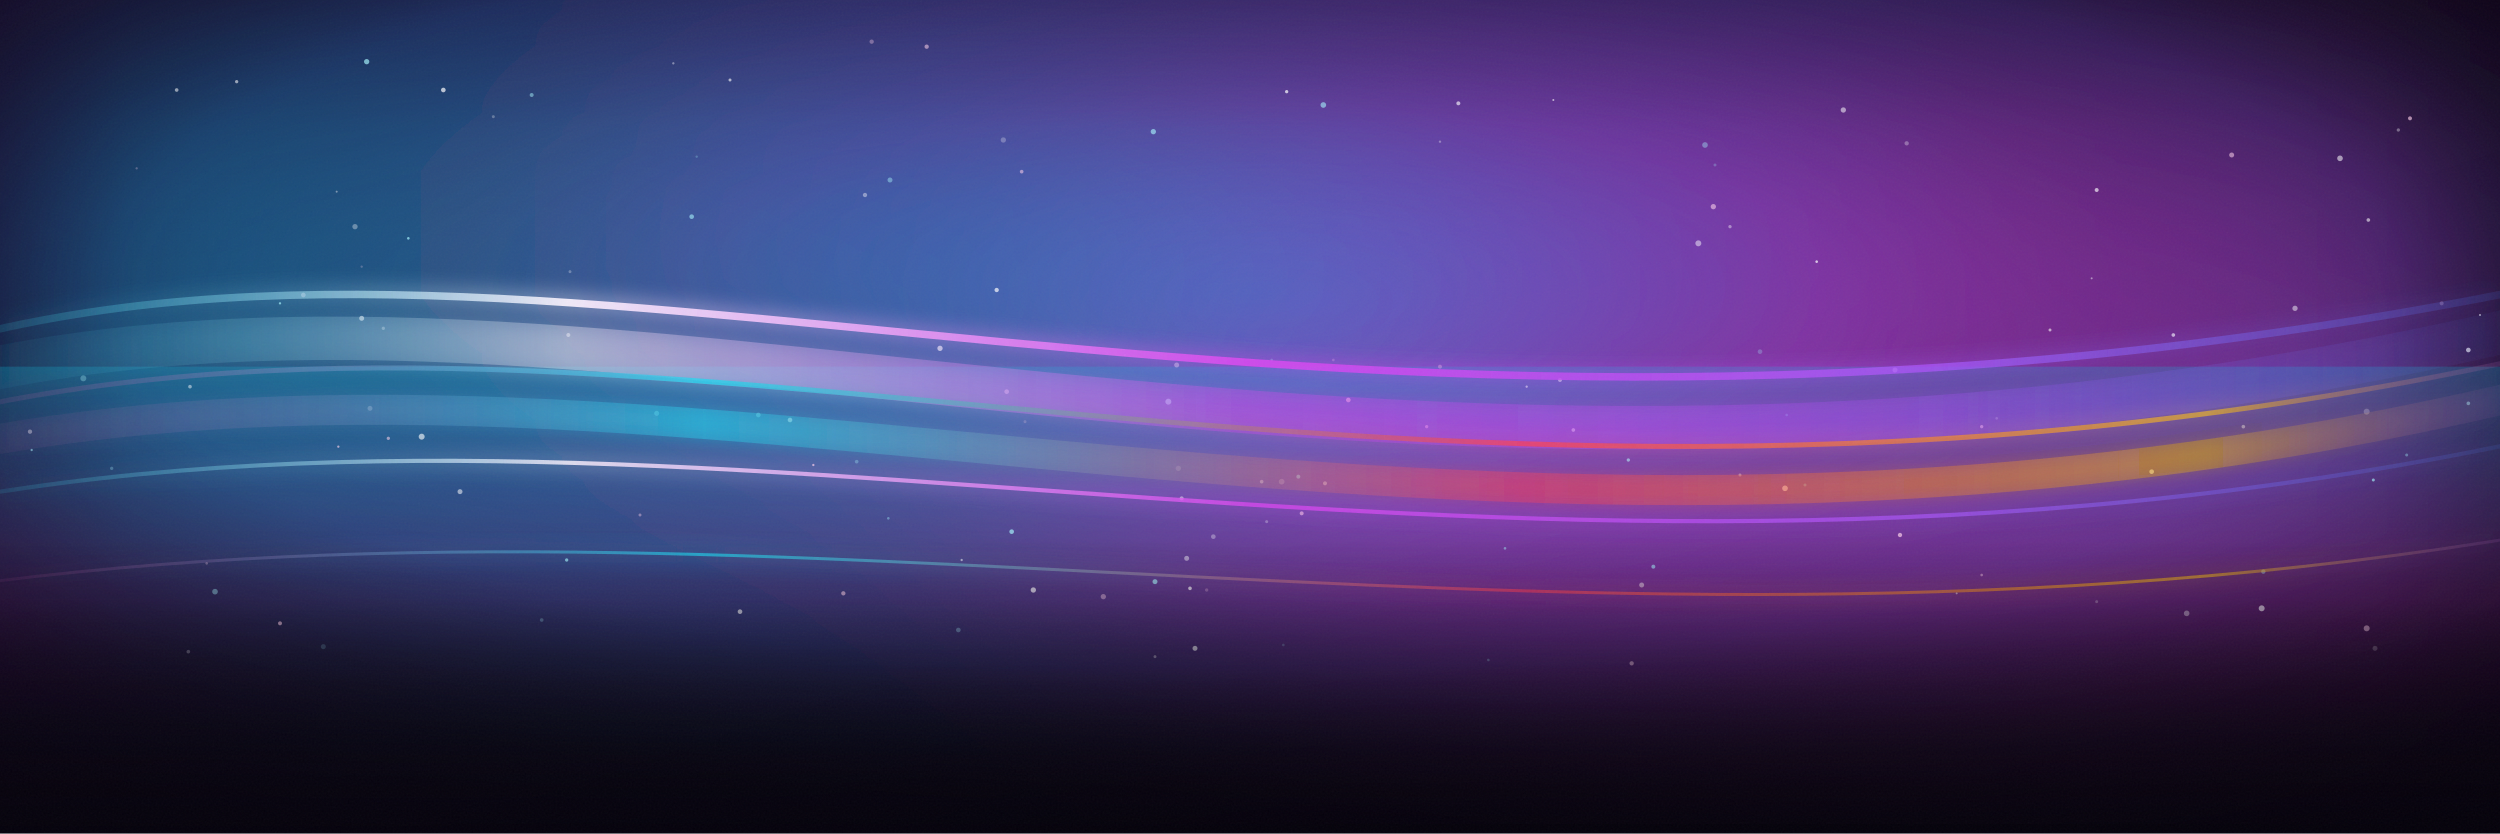
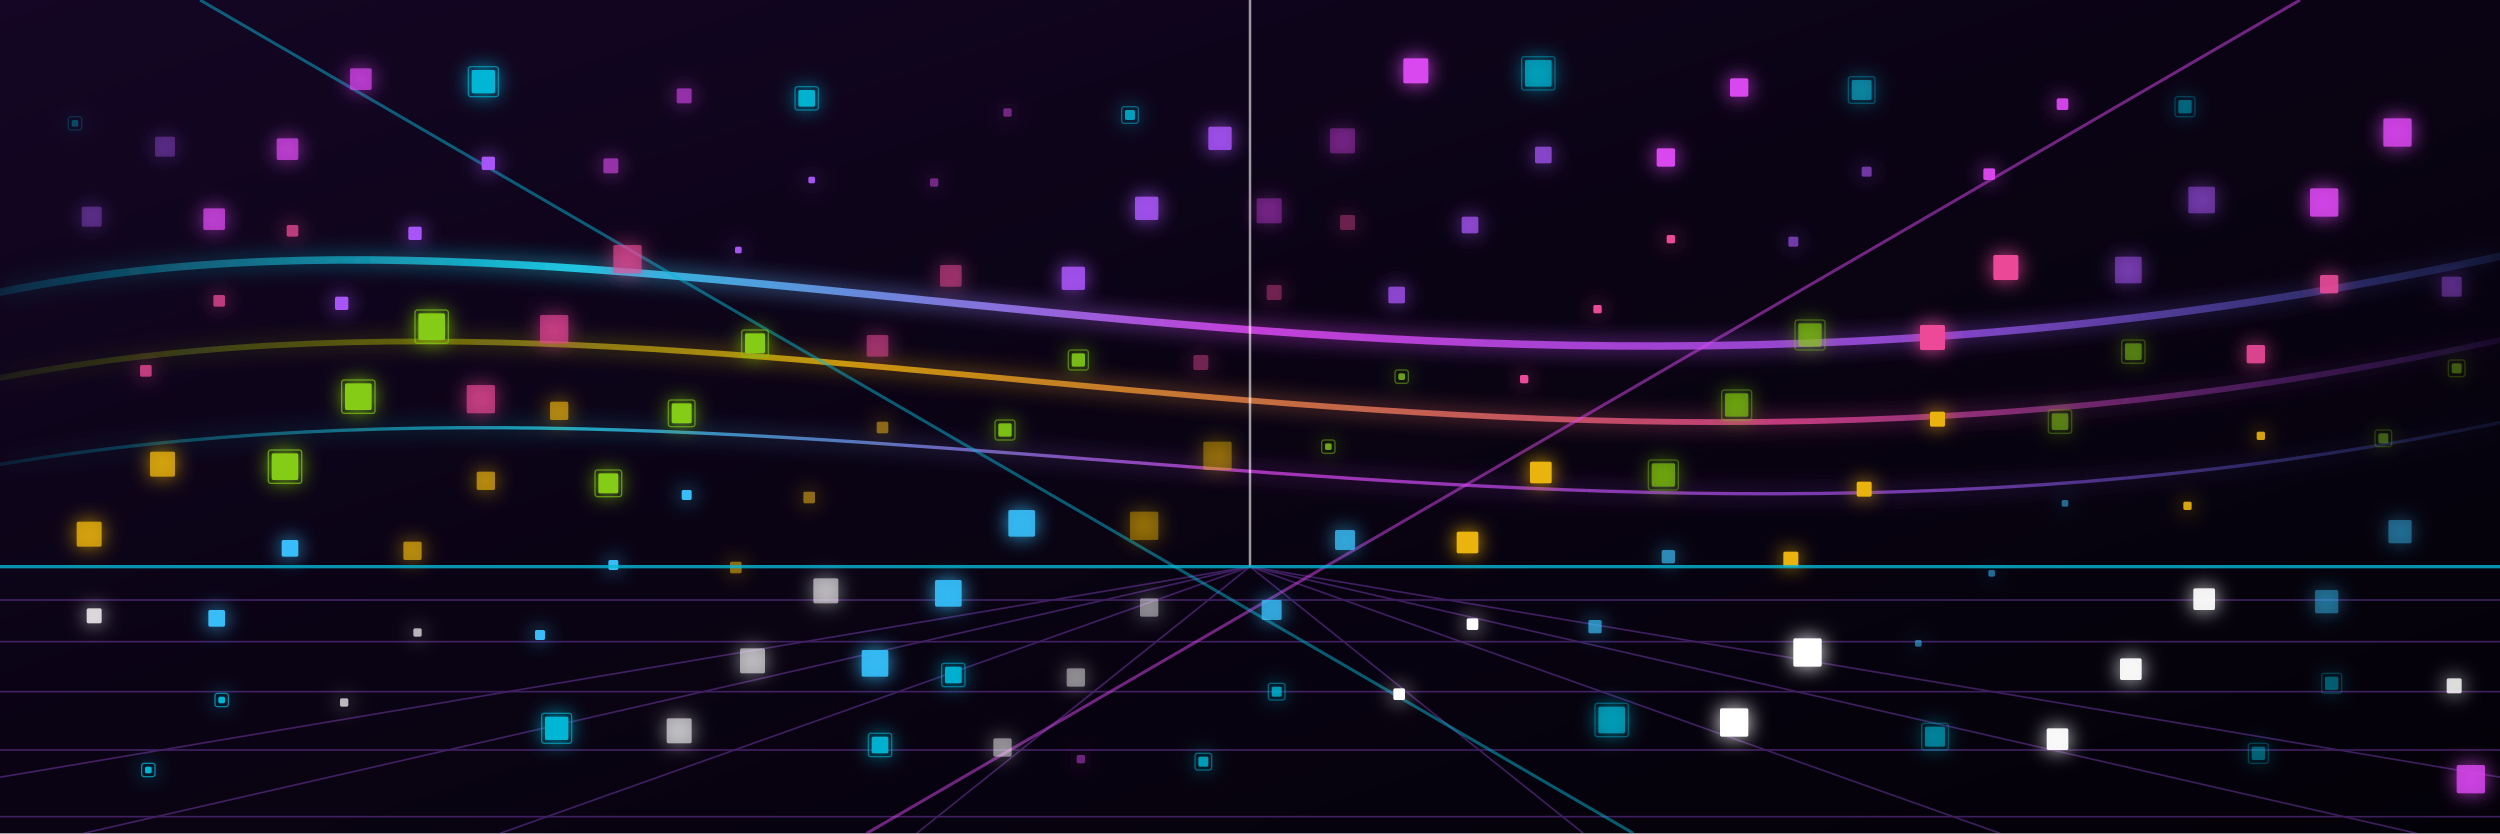
<svg xmlns="http://www.w3.org/2000/svg" viewBox="0 0 1500 500" width="1500" height="500" preserveAspectRatio="xMidYMid slice">
  <defs>
    <linearGradient id="b6-bg" x1="0" y1="0" x2="1" y2="1">
      <stop offset="0%" stop-color="#140624" />
      <stop offset="45%" stop-color="#0a0314" />
-       <stop offset="100%" stop-color="#04010a" />
+       <stop offset="100%" stop-color="#030108" />
    </linearGradient>
-     <radialGradient id="b6-holo-glow" cx="50%" cy="35%" r="65%">
-       <stop offset="0%" stop-color="#06b6d4" stop-opacity="0.38" />
-       <stop offset="35%" stop-color="#d946ef" stop-opacity="0.3" />
-       <stop offset="70%" stop-color="#6366f1" stop-opacity="0.2" />
-       <stop offset="100%" stop-color="#000" stop-opacity="0" />
-     </radialGradient>
-     <linearGradient id="b6-ribbon-1" x1="0" y1="0" x2="1" y2="0">
+     <linearGradient id="b6-holo-laser-1" x1="0" y1="0" x2="1" y2="0">
      <stop offset="0%" stop-color="#06b6d4" stop-opacity="0" />
-       <stop offset="25%" stop-color="#fdf4ff" stop-opacity="0.95" />
+       <stop offset="25%" stop-color="#22d3ee" stop-opacity="0.95" />
      <stop offset="50%" stop-color="#d946ef" stop-opacity="0.9" />
      <stop offset="75%" stop-color="#a855f7" stop-opacity="0.8" />
      <stop offset="100%" stop-color="#3b82f6" stop-opacity="0" />
    </linearGradient>
-     <linearGradient id="b6-ribbon-2" x1="0" y1="0" x2="1" y2="0">
-       <stop offset="0%" stop-color="#ec4899" stop-opacity="0" />
-       <stop offset="30%" stop-color="#22d3ee" stop-opacity="0.9" />
-       <stop offset="60%" stop-color="#f43f5e" stop-opacity="0.85" />
-       <stop offset="85%" stop-color="#eab308" stop-opacity="0.75" />
+     <linearGradient id="b6-holo-laser-2" x1="0" y1="0" x2="1" y2="0">
+       <stop offset="0%" stop-color="#84cc16" stop-opacity="0" />
+       <stop offset="35%" stop-color="#eab308" stop-opacity="0.9" />
+       <stop offset="70%" stop-color="#ec4899" stop-opacity="0.85" />
      <stop offset="100%" stop-color="#7c3aed" stop-opacity="0" />
    </linearGradient>
-     <linearGradient id="b6-horizon" x1="0" y1="0" x2="0" y2="1">
-       <stop offset="0%" stop-color="#06b6d4" stop-opacity="0.25" />
-       <stop offset="50%" stop-color="#d946ef" stop-opacity="0.15" />
-       <stop offset="100%" stop-color="#000" stop-opacity="0" />
-     </linearGradient>
-     <linearGradient id="b6-fade" x1="0" y1="0" x2="0" y2="1">
-       <stop offset="65%" stop-color="#04010a" stop-opacity="0" />
-       <stop offset="100%" stop-color="#04010a" stop-opacity="0.85" />
-     </linearGradient>
-     <filter id="b6-blur-heavy" x="-20%" y="-20%" width="140%" height="140%">
-       <feGaussianBlur stdDeviation="80" />
-     </filter>
-     <filter id="b6-glow" x="-20%" y="-20%" width="140%" height="140%">
+     <filter id="b6-glow">
      <feGaussianBlur stdDeviation="6" result="blur" />
      <feMerge>
        <feMergeNode in="blur" />
        <feMergeNode in="SourceGraphic" />
      </feMerge>
    </filter>
-     <filter id="b6-grain">
-       <feTurbulence type="fractalNoise" baseFrequency="0.85" numOctaves="2" stitchTiles="stitch" result="n" />
-       <feColorMatrix type="matrix" values="1 0 0 0 0  0 1 0 0 0  0 0 1 0 0  0 0 0 0.04 0" />
-     </filter>
  </defs>
  <rect width="1500" height="500" fill="url(#b6-bg)" />
-   <rect width="1500" height="500" fill="url(#b6-holo-glow)" />
-   <g filter="url(#b6-blur-heavy)">
-     <ellipse cx="400" cy="180" rx="520" ry="180" fill="#06b6d4" opacity="0.38" />
-     <ellipse cx="1100" cy="220" rx="480" ry="190" fill="#d946ef" opacity="0.4" />
-     <ellipse cx="750" cy="140" rx="400" ry="150" fill="#6366f1" opacity="0.35" />
-   </g>
-   <rect y="220" width="1500" height="280" fill="url(#b6-horizon)" />
-   <g opacity="0.88">
-     <circle cx="266" cy="54" r="1.4" fill="#ffffff" opacity="0.78" />
-     <circle cx="772" cy="55" r="1.0" fill="#ffffff" opacity="0.80" />
-     <circle cx="1071" cy="293" r="1.7" fill="#ffffff" opacity="0.77" />
-     <circle cx="760" cy="313" r="0.9" fill="#ffffff" opacity="0.32" />
-     <circle cx="1357" cy="365" r="1.8" fill="#ffffff" opacity="0.67" />
-     <circle cx="706" cy="219" r="1.5" fill="#ffffff" opacity="0.42" />
-     <circle cx="213" cy="136" r="1.6" fill="#ffffff" opacity="0.39" />
-     <circle cx="1230" cy="198" r="0.9" fill="#ffffff" opacity="0.65" />
-     <circle cx="944" cy="258" r="1.1" fill="#ffffff" opacity="0.65" />
-     <circle cx="1090" cy="157" r="0.8" fill="#ffffff" opacity="0.80" />
-     <circle cx="1377" cy="185" r="1.6" fill="#ffffff" opacity="0.55" />
-     <circle cx="1291" cy="283" r="1.4" fill="#ffffff" opacity="0.75" />
-     <circle cx="1420" cy="247" r="1.8" fill="#ffffff" opacity="0.27" />
-     <circle cx="1304" cy="201" r="1.1" fill="#ffffff" opacity="0.73" />
-     <circle cx="1255" cy="167" r="0.6" fill="#ffffff" opacity="0.52" />
-     <circle cx="707" cy="281" r="1.6" fill="#ffffff" opacity="0.28" />
-     <circle cx="519" cy="117" r="1.3" fill="#ffffff" opacity="0.46" />
-     <circle cx="342" cy="163" r="0.9" fill="#ffffff" opacity="0.32" />
-     <circle cx="1421" cy="132" r="1.1" fill="#ffffff" opacity="0.63" />
-     <circle cx="1488" cy="189" r="0.6" fill="#ffffff" opacity="0.66" />
-     <circle cx="1019" cy="146" r="1.8" fill="#ffffff" opacity="0.54" />
-     <circle cx="106" cy="54" r="1.1" fill="#ffffff" opacity="0.60" />
-     <circle cx="757" cy="289" r="1.1" fill="#ffffff" opacity="0.60" />
-     <circle cx="1312" cy="368" r="1.7" fill="#ffffff" opacity="0.43" />
-     <circle cx="709" cy="299" r="1.2" fill="#ffffff" opacity="0.54" />
-     <circle cx="795" cy="290" r="1.2" fill="#ffffff" opacity="0.64" />
-     <circle cx="728" cy="322" r="1.4" fill="#ffffff" opacity="0.36" />
-     <circle cx="1258" cy="361" r="0.9" fill="#ffffff" opacity="0.28" />
-     <circle cx="1106" cy="66" r="1.6" fill="#ffffff" opacity="0.60" />
-     <circle cx="253" cy="262" r="1.8" fill="#ffffff" opacity="0.70" />
-     <circle cx="1258" cy="114" r="1.2" fill="#ffffff" opacity="0.73" />
-     <circle cx="1198" cy="251" r="0.8" fill="#ffffff" opacity="0.29" />
-     <circle cx="875" cy="62" r="1.2" fill="#ffffff" opacity="0.71" />
-     <circle cx="217" cy="191" r="1.5" fill="#ffffff" opacity="0.62" />
-     <circle cx="577" cy="336" r="0.7" fill="#ffffff" opacity="0.64" />
-     <circle cx="620" cy="354" r="1.6" fill="#ffffff" opacity="0.76" />
-     <circle cx="602" cy="84" r="1.6" fill="#ffffff" opacity="0.30" />
-     <circle cx="230" cy="197" r="1.0" fill="#ffffff" opacity="0.35" />
-     <circle cx="474" cy="252" r="1.4" fill="#ffffff" opacity="0.67" />
-     <circle cx="438" cy="48" r="0.9" fill="#ffffff" opacity="0.69" />
-     <circle cx="1144" cy="86" r="1.3" fill="#ffffff" opacity="0.35" />
-     <circle cx="1425" cy="389" r="1.5" fill="#ffffff" opacity="0.26" />
-     <circle cx="712" cy="335" r="1.5" fill="#ffffff" opacity="0.51" />
-     <circle cx="1346" cy="256" r="1.1" fill="#ffffff" opacity="0.45" />
-     <circle cx="18" cy="259" r="1.3" fill="#ffffff" opacity="0.43" />
-     <circle cx="932" cy="60" r="0.6" fill="#ffffff" opacity="0.68" />
-     <circle cx="341" cy="201" r="1.2" fill="#ffffff" opacity="0.47" />
-     <circle cx="202" cy="115" r="0.6" fill="#ffffff" opacity="0.47" />
-     <circle cx="604" cy="235" r="1.4" fill="#ffffff" opacity="0.46" />
-     <circle cx="598" cy="174" r="1.3" fill="#ffffff" opacity="0.77" />
-     <circle cx="1481" cy="210" r="1.4" fill="#ffffff" opacity="0.72" />
-     <circle cx="714" cy="353" r="1.1" fill="#ffffff" opacity="0.77" />
-     <circle cx="142" cy="49" r="1.0" fill="#ffffff" opacity="0.63" />
-     <circle cx="404" cy="38" r="0.7" fill="#ffffff" opacity="0.47" />
-     <circle cx="769" cy="289" r="1.7" fill="#ffffff" opacity="0.33" />
-     <circle cx="1439" cy="78" r="1.0" fill="#ffffff" opacity="0.40" />
-     <circle cx="916" cy="232" r="0.7" fill="#ffffff" opacity="0.62" />
-     <circle cx="276" cy="295" r="1.5" fill="#ffffff" opacity="0.60" />
-     <circle cx="1038" cy="136" r="1.0" fill="#ffffff" opacity="0.46" />
-     <circle cx="1044" cy="285" r="0.9" fill="#ffffff" opacity="0.45" />
-     <circle cx="222" cy="245" r="1.5" fill="#ffffff" opacity="0.30" />
-     <circle cx="1404" cy="95" r="1.7" fill="#ffffff" opacity="0.62" />
-     <circle cx="296" cy="70" r="0.9" fill="#ffffff" opacity="0.32" />
-     <circle cx="113" cy="391" r="1.1" fill="#ffffff" opacity="0.34" />
-     <circle cx="564" cy="209" r="1.6" fill="#ffffff" opacity="0.70" />
-     <circle cx="1137" cy="222" r="1.5" fill="#ffffff" opacity="0.60" />
-     <circle cx="936" cy="228" r="1.2" fill="#ffffff" opacity="0.55" />
-     <circle cx="985" cy="351" r="1.5" fill="#ffffff" opacity="0.52" />
-     <circle cx="114" cy="232" r="1.1" fill="#ffffff" opacity="0.55" />
-     <circle cx="717" cy="389" r="1.5" fill="#ffffff" opacity="0.74" />
-     <circle cx="693" cy="394" r="0.9" fill="#ffffff" opacity="0.44" />
-     <circle cx="1174" cy="356" r="0.6" fill="#ffffff" opacity="0.54" />
-     <circle cx="444" cy="367" r="1.4" fill="#ffffff" opacity="0.73" />
-     <circle cx="675" cy="213" r="0.6" fill="#ffffff" opacity="0.27" />
-     <circle cx="864" cy="85" r="0.7" fill="#ffffff" opacity="0.39" />
-     <circle cx="325" cy="372" r="1.1" fill="#a5f3fc" opacity="0.35" />
-     <circle cx="692" cy="79" r="1.6" fill="#a5f3fc" opacity="0.72" />
-     <circle cx="779" cy="286" r="1.2" fill="#a5f3fc" opacity="0.78" />
-     <circle cx="129" cy="355" r="1.7" fill="#a5f3fc" opacity="0.49" />
-     <circle cx="533" cy="311" r="0.8" fill="#a5f3fc" opacity="0.44" />
-     <circle cx="1424" cy="288" r="0.9" fill="#a5f3fc" opacity="0.74" />
-     <circle cx="701" cy="241" r="1.8" fill="#a5f3fc" opacity="0.72" />
-     <circle cx="977" cy="276" r="1.0" fill="#a5f3fc" opacity="0.75" />
-     <circle cx="534" cy="108" r="1.5" fill="#a5f3fc" opacity="0.50" />
-     <circle cx="67" cy="281" r="1.0" fill="#a5f3fc" opacity="0.33" />
-     <circle cx="50" cy="227" r="1.8" fill="#a5f3fc" opacity="0.37" />
-     <circle cx="575" cy="378" r="1.4" fill="#a5f3fc" opacity="0.42" />
-     <circle cx="693" cy="349" r="1.5" fill="#a5f3fc" opacity="0.77" />
-     <circle cx="220" cy="37" r="1.6" fill="#a5f3fc" opacity="0.77" />
-     <circle cx="1056" cy="211" r="1.4" fill="#a5f3fc" opacity="0.31" />
-     <circle cx="607" cy="319" r="1.4" fill="#a5f3fc" opacity="0.77" />
-     <circle cx="992" cy="340" r="1.2" fill="#a5f3fc" opacity="0.65" />
-     <circle cx="1481" cy="242" r="1.1" fill="#a5f3fc" opacity="0.56" />
-     <circle cx="794" cy="63" r="1.7" fill="#a5f3fc" opacity="0.68" />
-     <circle cx="394" cy="248" r="1.5" fill="#a5f3fc" opacity="0.40" />
-     <circle cx="1358" cy="343" r="1.3" fill="#a5f3fc" opacity="0.42" />
-     <circle cx="763" cy="216" r="0.8" fill="#a5f3fc" opacity="0.33" />
-     <circle cx="893" cy="396" r="0.8" fill="#a5f3fc" opacity="0.36" />
-     <circle cx="194" cy="388" r="1.5" fill="#a5f3fc" opacity="0.25" />
-     <circle cx="19" cy="270" r="0.7" fill="#a5f3fc" opacity="0.62" />
-     <circle cx="514" cy="277" r="1.1" fill="#a5f3fc" opacity="0.37" />
-     <circle cx="455" cy="249" r="1.4" fill="#a5f3fc" opacity="0.44" />
-     <circle cx="1029" cy="99" r="0.9" fill="#a5f3fc" opacity="0.29" />
-     <circle cx="245" cy="143" r="0.8" fill="#a5f3fc" opacity="0.78" />
-     <circle cx="168" cy="182" r="0.7" fill="#a5f3fc" opacity="0.78" />
-     <circle cx="340" cy="336" r="1.0" fill="#a5f3fc" opacity="0.79" />
-     <circle cx="1072" cy="249" r="0.8" fill="#a5f3fc" opacity="0.32" />
-     <circle cx="319" cy="57" r="1.2" fill="#a5f3fc" opacity="0.56" />
-     <circle cx="418" cy="94" r="0.7" fill="#a5f3fc" opacity="0.30" />
-     <circle cx="1023" cy="87" r="1.7" fill="#a5f3fc" opacity="0.45" />
-     <circle cx="415" cy="130" r="1.4" fill="#a5f3fc" opacity="0.68" />
-     <circle cx="770" cy="387" r="0.8" fill="#a5f3fc" opacity="0.27" />
-     <circle cx="1083" cy="291" r="0.9" fill="#a5f3fc" opacity="0.44" />
-     <circle cx="1444" cy="273" r="0.9" fill="#a5f3fc" opacity="0.42" />
-     <circle cx="903" cy="329" r="0.8" fill="#a5f3fc" opacity="0.53" />
-     <circle cx="384" cy="309" r="0.9" fill="#fbcfe8" opacity="0.47" />
-     <circle cx="613" cy="103" r="1.1" fill="#fbcfe8" opacity="0.64" />
-     <circle cx="488" cy="279" r="0.7" fill="#fbcfe8" opacity="0.79" />
-     <circle cx="979" cy="398" r="1.3" fill="#fbcfe8" opacity="0.65" />
-     <circle cx="1189" cy="256" r="1.0" fill="#fbcfe8" opacity="0.76" />
-     <circle cx="662" cy="358" r="1.6" fill="#fbcfe8" opacity="0.51" />
-     <circle cx="1189" cy="345" r="0.8" fill="#fbcfe8" opacity="0.51" />
-     <circle cx="724" cy="354" r="1.0" fill="#fbcfe8" opacity="0.31" />
-     <circle cx="124" cy="338" r="0.8" fill="#fbcfe8" opacity="0.34" />
-     <circle cx="523" cy="25" r="1.3" fill="#fbcfe8" opacity="0.41" />
-     <circle cx="203" cy="268" r="0.7" fill="#fbcfe8" opacity="0.75" />
-     <circle cx="1339" cy="93" r="1.5" fill="#fbcfe8" opacity="0.63" />
-     <circle cx="1446" cy="71" r="1.2" fill="#fbcfe8" opacity="0.72" />
-     <circle cx="615" cy="253" r="0.9" fill="#fbcfe8" opacity="0.26" />
-     <circle cx="856" cy="256" r="1.0" fill="#fbcfe8" opacity="0.66" />
-     <circle cx="506" cy="356" r="1.3" fill="#fbcfe8" opacity="0.70" />
-     <circle cx="1465" cy="182" r="1.2" fill="#fbcfe8" opacity="0.29" />
-     <circle cx="1140" cy="321" r="1.3" fill="#fbcfe8" opacity="0.79" />
-     <circle cx="168" cy="374" r="1.2" fill="#fbcfe8" opacity="0.73" />
-     <circle cx="781" cy="308" r="1.2" fill="#fbcfe8" opacity="0.68" />
-     <circle cx="217" cy="160" r="0.7" fill="#fbcfe8" opacity="0.29" />
-     <circle cx="1420" cy="377" r="1.8" fill="#fbcfe8" opacity="0.60" />
-     <circle cx="1028" cy="124" r="1.6" fill="#fbcfe8" opacity="0.67" />
-     <circle cx="556" cy="28" r="1.3" fill="#fbcfe8" opacity="0.63" />
-     <circle cx="809" cy="240" r="1.4" fill="#fbcfe8" opacity="0.71" />
-     <circle cx="233" cy="263" r="1.0" fill="#fbcfe8" opacity="0.65" />
-     <circle cx="182" cy="177" r="1.4" fill="#fbcfe8" opacity="0.51" />
-     <circle cx="800" cy="216" r="0.8" fill="#fbcfe8" opacity="0.30" />
-     <circle cx="864" cy="220" r="1.2" fill="#fbcfe8" opacity="0.42" />
-     <circle cx="82" cy="101" r="0.7" fill="#fbcfe8" opacity="0.32" />
+   <g stroke="#a855f7" stroke-width="1" opacity="0.35">
+     <line x1="0" y1="360" x2="1500" y2="360" />
+     <line x1="0" y1="385" x2="1500" y2="385" />
+     <line x1="0" y1="415" x2="1500" y2="415" />
+     <line x1="0" y1="450" x2="1500" y2="450" />
+     <line x1="0" y1="490" x2="1500" y2="490" />
+     <line x1="750" y1="340" x2="-200" y2="500" />
+     <line x1="750" y1="340" x2="50" y2="500" />
+     <line x1="750" y1="340" x2="300" y2="500" />
+     <line x1="750" y1="340" x2="550" y2="500" />
+     <line x1="750" y1="340" x2="950" y2="500" />
+     <line x1="750" y1="340" x2="1200" y2="500" />
+     <line x1="750" y1="340" x2="1450" y2="500" />
+     <line x1="750" y1="340" x2="1700" y2="500" />
  </g>
  <g filter="url(#b6-glow)">
-     <path d="M-80,240 C350,110 820,380 1580,180" fill="none" stroke="url(#b6-ribbon-1)" stroke-width="26" opacity="0.35" />
-     <path d="M-80,280 C400,160 880,410 1580,220" fill="none" stroke="url(#b6-ribbon-2)" stroke-width="18" opacity="0.45" />
-     <path d="M-80,220 C320,80 780,340 1580,160" fill="none" stroke="url(#b6-ribbon-1)" stroke-width="4.5" opacity="0.95" />
-     <path d="M-80,260 C380,130 850,380 1580,200" fill="none" stroke="url(#b6-ribbon-2)" stroke-width="3" opacity="0.9" />
-     <path d="M-80,310 C420,200 920,410 1580,250" fill="none" stroke="url(#b6-ribbon-1)" stroke-width="2.5" opacity="0.85" />
-     <path d="M-80,360 C460,270 960,430 1580,310" fill="none" stroke="url(#b6-ribbon-2)" stroke-width="1.8" opacity="0.75" />
+     <path d="M-60,190 C360,70 820,320 1560,140" fill="none" stroke="url(#b6-holo-laser-1)" stroke-width="4.5" opacity="0.95" />
+     <path d="M-60,240 C420,120 880,360 1560,190" fill="none" stroke="url(#b6-holo-laser-2)" stroke-width="3.5" opacity="0.9" />
+     <path d="M-60,290 C460,180 940,390 1560,240" fill="none" stroke="url(#b6-holo-laser-1)" stroke-width="2" opacity="0.8" />
  </g>
-   <rect width="1500" height="500" fill="url(#b6-fade)" />
-   <rect width="1500" height="500" fill="none" filter="url(#b6-grain)" />
+   <line x1="120" y1="0" x2="980" y2="500" stroke="#06b6d4" stroke-width="1.8" opacity="0.5" />
+   <line x1="1380" y1="0" x2="520" y2="500" stroke="#d946ef" stroke-width="1.8" opacity="0.5" />
+   <line x1="750" y1="0" x2="750" y2="340" stroke="#ffffff" stroke-width="1.5" opacity="0.6" />
+   <g filter="url(#b6-glow)">
+     <rect x="43" y="72" width="4" height="4" rx="1" fill="#06b6d4" opacity="0.35" />
+     <rect x="41" y="70" width="8" height="8" rx="1.5" fill="none" stroke="#06b6d4" stroke-width="0.8" opacity="0.21" />
+     <rect x="122" y="125" width="13" height="13" rx="1" fill="#d946ef" opacity="0.74" />
+     <rect x="201" y="178" width="8" height="8" rx="1" fill="#a855f7" opacity="1.12" />
+     <rect x="280" y="231" width="17" height="17" rx="1" fill="#ec4899" opacity="0.64" />
+     <rect x="359" y="284" width="12" height="12" rx="1" fill="#84cc16" opacity="1.03" />
+     <rect x="357" y="282" width="16" height="16" rx="1.5" fill="none" stroke="#84cc16" stroke-width="0.8" opacity="0.62" />
+     <rect x="438" y="337" width="7" height="7" rx="1" fill="#eab308" opacity="0.55" />
+     <rect x="517" y="390" width="16" height="16" rx="1" fill="#38bdf8" opacity="0.94" />
+     <rect x="596" y="443" width="11" height="11" rx="1" fill="#ffffff" opacity="0.46" />
+     <rect x="675" y="66" width="6" height="6" rx="1" fill="#06b6d4" opacity="0.84" />
+     <rect x="673" y="64" width="10" height="10" rx="1.5" fill="none" stroke="#06b6d4" stroke-width="0.8" opacity="0.50" />
+     <rect x="754" y="119" width="15" height="15" rx="1" fill="#d946ef" opacity="0.36" />
+     <rect x="833" y="172" width="10" height="10" rx="1" fill="#a855f7" opacity="0.75" />
+     <rect x="912" y="225" width="5" height="5" rx="1" fill="#ec4899" opacity="1.14" />
+     <rect x="991" y="278" width="14" height="14" rx="1" fill="#84cc16" opacity="0.66" />
+     <rect x="989" y="276" width="18" height="18" rx="1.5" fill="none" stroke="#84cc16" stroke-width="0.8" opacity="0.40" />
+     <rect x="1070" y="331" width="9" height="9" rx="1" fill="#eab308" opacity="1.04" />
+     <rect x="1149" y="384" width="4" height="4" rx="1" fill="#38bdf8" opacity="0.56" />
+     <rect x="1228" y="437" width="13" height="13" rx="1" fill="#ffffff" opacity="0.95" />
+     <rect x="1307" y="60" width="8" height="8" rx="1" fill="#06b6d4" opacity="0.47" />
+     <rect x="1305" y="58" width="12" height="12" rx="1.5" fill="none" stroke="#06b6d4" stroke-width="0.8" opacity="0.28" />
+     <rect x="1386" y="113" width="17" height="17" rx="1" fill="#d946ef" opacity="0.86" />
+     <rect x="1465" y="166" width="12" height="12" rx="1" fill="#a855f7" opacity="0.38" />
+     <rect x="84" y="219" width="7" height="7" rx="1" fill="#ec4899" opacity="0.76" />
+     <rect x="163" y="272" width="16" height="16" rx="1" fill="#84cc16" opacity="1.15" />
+     <rect x="161" y="270" width="20" height="20" rx="1.5" fill="none" stroke="#84cc16" stroke-width="0.8" opacity="0.69" />
+     <rect x="242" y="325" width="11" height="11" rx="1" fill="#eab308" opacity="0.67" />
+     <rect x="321" y="378" width="6" height="6" rx="1" fill="#38bdf8" opacity="1.06" />
+     <rect x="400" y="431" width="15" height="15" rx="1" fill="#ffffff" opacity="0.58" />
+     <rect x="479" y="54" width="10" height="10" rx="1" fill="#06b6d4" opacity="0.96" />
+     <rect x="477" y="52" width="14" height="14" rx="1.5" fill="none" stroke="#06b6d4" stroke-width="0.8" opacity="0.58" />
+     <rect x="558" y="107" width="5" height="5" rx="1" fill="#d946ef" opacity="0.48" />
+     <rect x="637" y="160" width="14" height="14" rx="1" fill="#a855f7" opacity="0.87" />
+     <rect x="716" y="213" width="9" height="9" rx="1" fill="#ec4899" opacity="0.39" />
+     <rect x="795" y="266" width="4" height="4" rx="1" fill="#84cc16" opacity="0.78" />
+     <rect x="793" y="264" width="8" height="8" rx="1.5" fill="none" stroke="#84cc16" stroke-width="0.8" opacity="0.47" />
+     <rect x="874" y="319" width="13" height="13" rx="1" fill="#eab308" opacity="1.16" />
+     <rect x="953" y="372" width="8" height="8" rx="1" fill="#38bdf8" opacity="0.68" />
+     <rect x="1032" y="425" width="17" height="17" rx="1" fill="#ffffff" opacity="1.07" />
+     <rect x="1111" y="48" width="12" height="12" rx="1" fill="#06b6d4" opacity="0.59" />
+     <rect x="1109" y="46" width="16" height="16" rx="1.5" fill="none" stroke="#06b6d4" stroke-width="0.8" opacity="0.35" />
+     <rect x="1190" y="101" width="7" height="7" rx="1" fill="#d946ef" opacity="0.98" />
+     <rect x="1269" y="154" width="16" height="16" rx="1" fill="#a855f7" opacity="0.50" />
+     <rect x="1348" y="207" width="11" height="11" rx="1" fill="#ec4899" opacity="0.88" />
+     <rect x="1427" y="260" width="6" height="6" rx="1" fill="#84cc16" opacity="0.40" />
+     <rect x="1425" y="258" width="10" height="10" rx="1.5" fill="none" stroke="#84cc16" stroke-width="0.8" opacity="0.24" />
+     <rect x="46" y="313" width="15" height="15" rx="1" fill="#eab308" opacity="0.79" />
+     <rect x="125" y="366" width="10" height="10" rx="1" fill="#38bdf8" opacity="1.18" />
+     <rect x="204" y="419" width="5" height="5" rx="1" fill="#ffffff" opacity="0.70" />
+     <rect x="283" y="42" width="14" height="14" rx="1" fill="#06b6d4" opacity="1.08" />
+     <rect x="281" y="40" width="18" height="18" rx="1.5" fill="none" stroke="#06b6d4" stroke-width="0.8" opacity="0.65" />
+     <rect x="362" y="95" width="9" height="9" rx="1" fill="#d946ef" opacity="0.60" />
+     <rect x="441" y="148" width="4" height="4" rx="1" fill="#a855f7" opacity="0.99" />
+     <rect x="520" y="201" width="13" height="13" rx="1" fill="#ec4899" opacity="0.51" />
+     <rect x="599" y="254" width="8" height="8" rx="1" fill="#84cc16" opacity="0.90" />
+     <rect x="597" y="252" width="12" height="12" rx="1.5" fill="none" stroke="#84cc16" stroke-width="0.8" opacity="0.54" />
+     <rect x="678" y="307" width="17" height="17" rx="1" fill="#eab308" opacity="0.42" />
+     <rect x="757" y="360" width="12" height="12" rx="1" fill="#38bdf8" opacity="0.80" />
+     <rect x="836" y="413" width="7" height="7" rx="1" fill="#ffffff" opacity="1.19" />
+     <rect x="915" y="36" width="16" height="16" rx="1" fill="#06b6d4" opacity="0.71" />
+     <rect x="913" y="34" width="20" height="20" rx="1.5" fill="none" stroke="#06b6d4" stroke-width="0.8" opacity="0.43" />
+     <rect x="994" y="89" width="11" height="11" rx="1" fill="#d946ef" opacity="1.10" />
+     <rect x="1073" y="142" width="6" height="6" rx="1" fill="#a855f7" opacity="0.62" />
+     <rect x="1152" y="195" width="15" height="15" rx="1" fill="#ec4899" opacity="1.00" />
+     <rect x="1231" y="248" width="10" height="10" rx="1" fill="#84cc16" opacity="0.52" />
+     <rect x="1229" y="246" width="14" height="14" rx="1.5" fill="none" stroke="#84cc16" stroke-width="0.8" opacity="0.31" />
+     <rect x="1310" y="301" width="5" height="5" rx="1" fill="#eab308" opacity="0.91" />
+     <rect x="1389" y="354" width="14" height="14" rx="1" fill="#38bdf8" opacity="0.43" />
+     <rect x="1468" y="407" width="9" height="9" rx="1" fill="#ffffff" opacity="0.82" />
+     <rect x="87" y="460" width="4" height="4" rx="1" fill="#06b6d4" opacity="1.20" />
+     <rect x="85" y="458" width="8" height="8" rx="1.5" fill="none" stroke="#06b6d4" stroke-width="0.8" opacity="0.72" />
+     <rect x="166" y="83" width="13" height="13" rx="1" fill="#d946ef" opacity="0.72" />
+     <rect x="245" y="136" width="8" height="8" rx="1" fill="#a855f7" opacity="1.11" />
+     <rect x="324" y="189" width="17" height="17" rx="1" fill="#ec4899" opacity="0.63" />
+     <rect x="403" y="242" width="12" height="12" rx="1" fill="#84cc16" opacity="1.02" />
+     <rect x="401" y="240" width="16" height="16" rx="1.5" fill="none" stroke="#84cc16" stroke-width="0.8" opacity="0.61" />
+     <rect x="482" y="295" width="7" height="7" rx="1" fill="#eab308" opacity="0.54" />
+     <rect x="561" y="348" width="16" height="16" rx="1" fill="#38bdf8" opacity="0.92" />
+     <rect x="640" y="401" width="11" height="11" rx="1" fill="#ffffff" opacity="0.44" />
+     <rect x="719" y="454" width="6" height="6" rx="1" fill="#06b6d4" opacity="0.83" />
+     <rect x="717" y="452" width="10" height="10" rx="1.5" fill="none" stroke="#06b6d4" stroke-width="0.8" opacity="0.50" />
+     <rect x="798" y="77" width="15" height="15" rx="1" fill="#d946ef" opacity="0.35" />
+     <rect x="877" y="130" width="10" height="10" rx="1" fill="#a855f7" opacity="0.74" />
+     <rect x="956" y="183" width="5" height="5" rx="1" fill="#ec4899" opacity="1.12" />
+     <rect x="1035" y="236" width="14" height="14" rx="1" fill="#84cc16" opacity="0.64" />
+     <rect x="1033" y="234" width="18" height="18" rx="1.5" fill="none" stroke="#84cc16" stroke-width="0.8" opacity="0.38" />
+     <rect x="1114" y="289" width="9" height="9" rx="1" fill="#eab308" opacity="1.03" />
+     <rect x="1193" y="342" width="4" height="4" rx="1" fill="#38bdf8" opacity="0.55" />
+     <rect x="1272" y="395" width="13" height="13" rx="1" fill="#ffffff" opacity="0.94" />
+     <rect x="1351" y="448" width="8" height="8" rx="1" fill="#06b6d4" opacity="0.46" />
+     <rect x="1349" y="446" width="12" height="12" rx="1.5" fill="none" stroke="#06b6d4" stroke-width="0.8" opacity="0.28" />
+     <rect x="1430" y="71" width="17" height="17" rx="1" fill="#d946ef" opacity="0.84" />
+     <rect x="49" y="124" width="12" height="12" rx="1" fill="#a855f7" opacity="0.36" />
+     <rect x="128" y="177" width="7" height="7" rx="1" fill="#ec4899" opacity="0.75" />
+     <rect x="207" y="230" width="16" height="16" rx="1" fill="#84cc16" opacity="1.14" />
+     <rect x="205" y="228" width="20" height="20" rx="1.5" fill="none" stroke="#84cc16" stroke-width="0.8" opacity="0.68" />
+     <rect x="286" y="283" width="11" height="11" rx="1" fill="#eab308" opacity="0.66" />
+     <rect x="365" y="336" width="6" height="6" rx="1" fill="#38bdf8" opacity="1.04" />
+     <rect x="444" y="389" width="15" height="15" rx="1" fill="#ffffff" opacity="0.56" />
+     <rect x="523" y="442" width="10" height="10" rx="1" fill="#06b6d4" opacity="0.95" />
+     <rect x="521" y="440" width="14" height="14" rx="1.5" fill="none" stroke="#06b6d4" stroke-width="0.8" opacity="0.57" />
+     <rect x="602" y="65" width="5" height="5" rx="1" fill="#d946ef" opacity="0.47" />
+     <rect x="681" y="118" width="14" height="14" rx="1" fill="#a855f7" opacity="0.86" />
+     <rect x="760" y="171" width="9" height="9" rx="1" fill="#ec4899" opacity="0.38" />
+     <rect x="839" y="224" width="4" height="4" rx="1" fill="#84cc16" opacity="0.76" />
+     <rect x="837" y="222" width="8" height="8" rx="1.5" fill="none" stroke="#84cc16" stroke-width="0.8" opacity="0.46" />
+     <rect x="918" y="277" width="13" height="13" rx="1" fill="#eab308" opacity="1.15" />
+     <rect x="997" y="330" width="8" height="8" rx="1" fill="#38bdf8" opacity="0.67" />
+     <rect x="1076" y="383" width="17" height="17" rx="1" fill="#ffffff" opacity="1.06" />
+     <rect x="1155" y="436" width="12" height="12" rx="1" fill="#06b6d4" opacity="0.58" />
+     <rect x="1153" y="434" width="16" height="16" rx="1.5" fill="none" stroke="#06b6d4" stroke-width="0.8" opacity="0.35" />
+     <rect x="1234" y="59" width="7" height="7" rx="1" fill="#d946ef" opacity="0.96" />
+     <rect x="1313" y="112" width="16" height="16" rx="1" fill="#a855f7" opacity="0.48" />
+     <rect x="1392" y="165" width="11" height="11" rx="1" fill="#ec4899" opacity="0.87" />
+     <rect x="1471" y="218" width="6" height="6" rx="1" fill="#84cc16" opacity="0.39" />
+     <rect x="1469" y="216" width="10" height="10" rx="1.5" fill="none" stroke="#84cc16" stroke-width="0.8" opacity="0.23" />
+     <rect x="90" y="271" width="15" height="15" rx="1" fill="#eab308" opacity="0.78" />
+     <rect x="169" y="324" width="10" height="10" rx="1" fill="#38bdf8" opacity="1.16" />
+     <rect x="248" y="377" width="5" height="5" rx="1" fill="#ffffff" opacity="0.68" />
+     <rect x="327" y="430" width="14" height="14" rx="1" fill="#06b6d4" opacity="1.07" />
+     <rect x="325" y="428" width="18" height="18" rx="1.5" fill="none" stroke="#06b6d4" stroke-width="0.8" opacity="0.64" />
+     <rect x="406" y="53" width="9" height="9" rx="1" fill="#d946ef" opacity="0.59" />
+     <rect x="485" y="106" width="4" height="4" rx="1" fill="#a855f7" opacity="0.98" />
+     <rect x="564" y="159" width="13" height="13" rx="1" fill="#ec4899" opacity="0.50" />
+     <rect x="643" y="212" width="8" height="8" rx="1" fill="#84cc16" opacity="0.88" />
+     <rect x="641" y="210" width="12" height="12" rx="1.5" fill="none" stroke="#84cc16" stroke-width="0.8" opacity="0.53" />
+     <rect x="722" y="265" width="17" height="17" rx="1" fill="#eab308" opacity="0.40" />
+     <rect x="801" y="318" width="12" height="12" rx="1" fill="#38bdf8" opacity="0.79" />
+     <rect x="880" y="371" width="7" height="7" rx="1" fill="#ffffff" opacity="1.18" />
+     <rect x="959" y="424" width="16" height="16" rx="1" fill="#06b6d4" opacity="0.70" />
+     <rect x="957" y="422" width="20" height="20" rx="1.5" fill="none" stroke="#06b6d4" stroke-width="0.8" opacity="0.42" />
+     <rect x="1038" y="47" width="11" height="11" rx="1" fill="#d946ef" opacity="1.08" />
+     <rect x="1117" y="100" width="6" height="6" rx="1" fill="#a855f7" opacity="0.60" />
+     <rect x="1196" y="153" width="15" height="15" rx="1" fill="#ec4899" opacity="0.99" />
+     <rect x="1275" y="206" width="10" height="10" rx="1" fill="#84cc16" opacity="0.51" />
+     <rect x="1273" y="204" width="14" height="14" rx="1.5" fill="none" stroke="#84cc16" stroke-width="0.8" opacity="0.31" />
+     <rect x="1354" y="259" width="5" height="5" rx="1" fill="#eab308" opacity="0.90" />
+     <rect x="1433" y="312" width="14" height="14" rx="1" fill="#38bdf8" opacity="0.42" />
+     <rect x="52" y="365" width="9" height="9" rx="1" fill="#ffffff" opacity="0.80" />
+     <rect x="131" y="418" width="4" height="4" rx="1" fill="#06b6d4" opacity="1.19" />
+     <rect x="129" y="416" width="8" height="8" rx="1.5" fill="none" stroke="#06b6d4" stroke-width="0.8" opacity="0.71" />
+     <rect x="210" y="41" width="13" height="13" rx="1" fill="#d946ef" opacity="0.71" />
+     <rect x="289" y="94" width="8" height="8" rx="1" fill="#a855f7" opacity="1.10" />
+     <rect x="368" y="147" width="17" height="17" rx="1" fill="#ec4899" opacity="0.62" />
+     <rect x="447" y="200" width="12" height="12" rx="1" fill="#84cc16" opacity="1.00" />
+     <rect x="445" y="198" width="16" height="16" rx="1.5" fill="none" stroke="#84cc16" stroke-width="0.8" opacity="0.60" />
+     <rect x="526" y="253" width="7" height="7" rx="1" fill="#eab308" opacity="0.52" />
+     <rect x="605" y="306" width="16" height="16" rx="1" fill="#38bdf8" opacity="0.91" />
+     <rect x="684" y="359" width="11" height="11" rx="1" fill="#ffffff" opacity="0.43" />
+     <rect x="763" y="412" width="6" height="6" rx="1" fill="#06b6d4" opacity="0.82" />
+     <rect x="761" y="410" width="10" height="10" rx="1.5" fill="none" stroke="#06b6d4" stroke-width="0.8" opacity="0.49" />
+     <rect x="842" y="35" width="15" height="15" rx="1" fill="#d946ef" opacity="1.20" />
+     <rect x="921" y="88" width="10" height="10" rx="1" fill="#a855f7" opacity="0.72" />
+     <rect x="1000" y="141" width="5" height="5" rx="1" fill="#ec4899" opacity="1.11" />
+     <rect x="1079" y="194" width="14" height="14" rx="1" fill="#84cc16" opacity="0.63" />
+     <rect x="1077" y="192" width="18" height="18" rx="1.5" fill="none" stroke="#84cc16" stroke-width="0.8" opacity="0.38" />
+     <rect x="1158" y="247" width="9" height="9" rx="1" fill="#eab308" opacity="1.02" />
+     <rect x="1237" y="300" width="4" height="4" rx="1" fill="#38bdf8" opacity="0.54" />
+     <rect x="1316" y="353" width="13" height="13" rx="1" fill="#ffffff" opacity="0.92" />
+     <rect x="1395" y="406" width="8" height="8" rx="1" fill="#06b6d4" opacity="0.44" />
+     <rect x="1393" y="404" width="12" height="12" rx="1.5" fill="none" stroke="#06b6d4" stroke-width="0.8" opacity="0.26" />
+     <rect x="1474" y="459" width="17" height="17" rx="1" fill="#d946ef" opacity="0.83" />
+     <rect x="93" y="82" width="12" height="12" rx="1" fill="#a855f7" opacity="0.35" />
+     <rect x="172" y="135" width="7" height="7" rx="1" fill="#ec4899" opacity="0.74" />
+     <rect x="251" y="188" width="16" height="16" rx="1" fill="#84cc16" opacity="1.12" />
+     <rect x="249" y="186" width="20" height="20" rx="1.5" fill="none" stroke="#84cc16" stroke-width="0.8" opacity="0.67" />
+     <rect x="330" y="241" width="11" height="11" rx="1" fill="#eab308" opacity="0.64" />
+     <rect x="409" y="294" width="6" height="6" rx="1" fill="#38bdf8" opacity="1.03" />
+     <rect x="488" y="347" width="15" height="15" rx="1" fill="#ffffff" opacity="0.55" />
+     <rect x="567" y="400" width="10" height="10" rx="1" fill="#06b6d4" opacity="0.94" />
+     <rect x="565" y="398" width="14" height="14" rx="1.5" fill="none" stroke="#06b6d4" stroke-width="0.8" opacity="0.56" />
+     <rect x="646" y="453" width="5" height="5" rx="1" fill="#d946ef" opacity="0.46" />
+     <rect x="725" y="76" width="14" height="14" rx="1" fill="#a855f7" opacity="0.84" />
+     <rect x="804" y="129" width="9" height="9" rx="1" fill="#ec4899" opacity="0.36" />
+   </g>
+   <line x1="0" y1="340" x2="1500" y2="340" stroke="#06b6d4" stroke-width="2" opacity="0.8" />
</svg>
